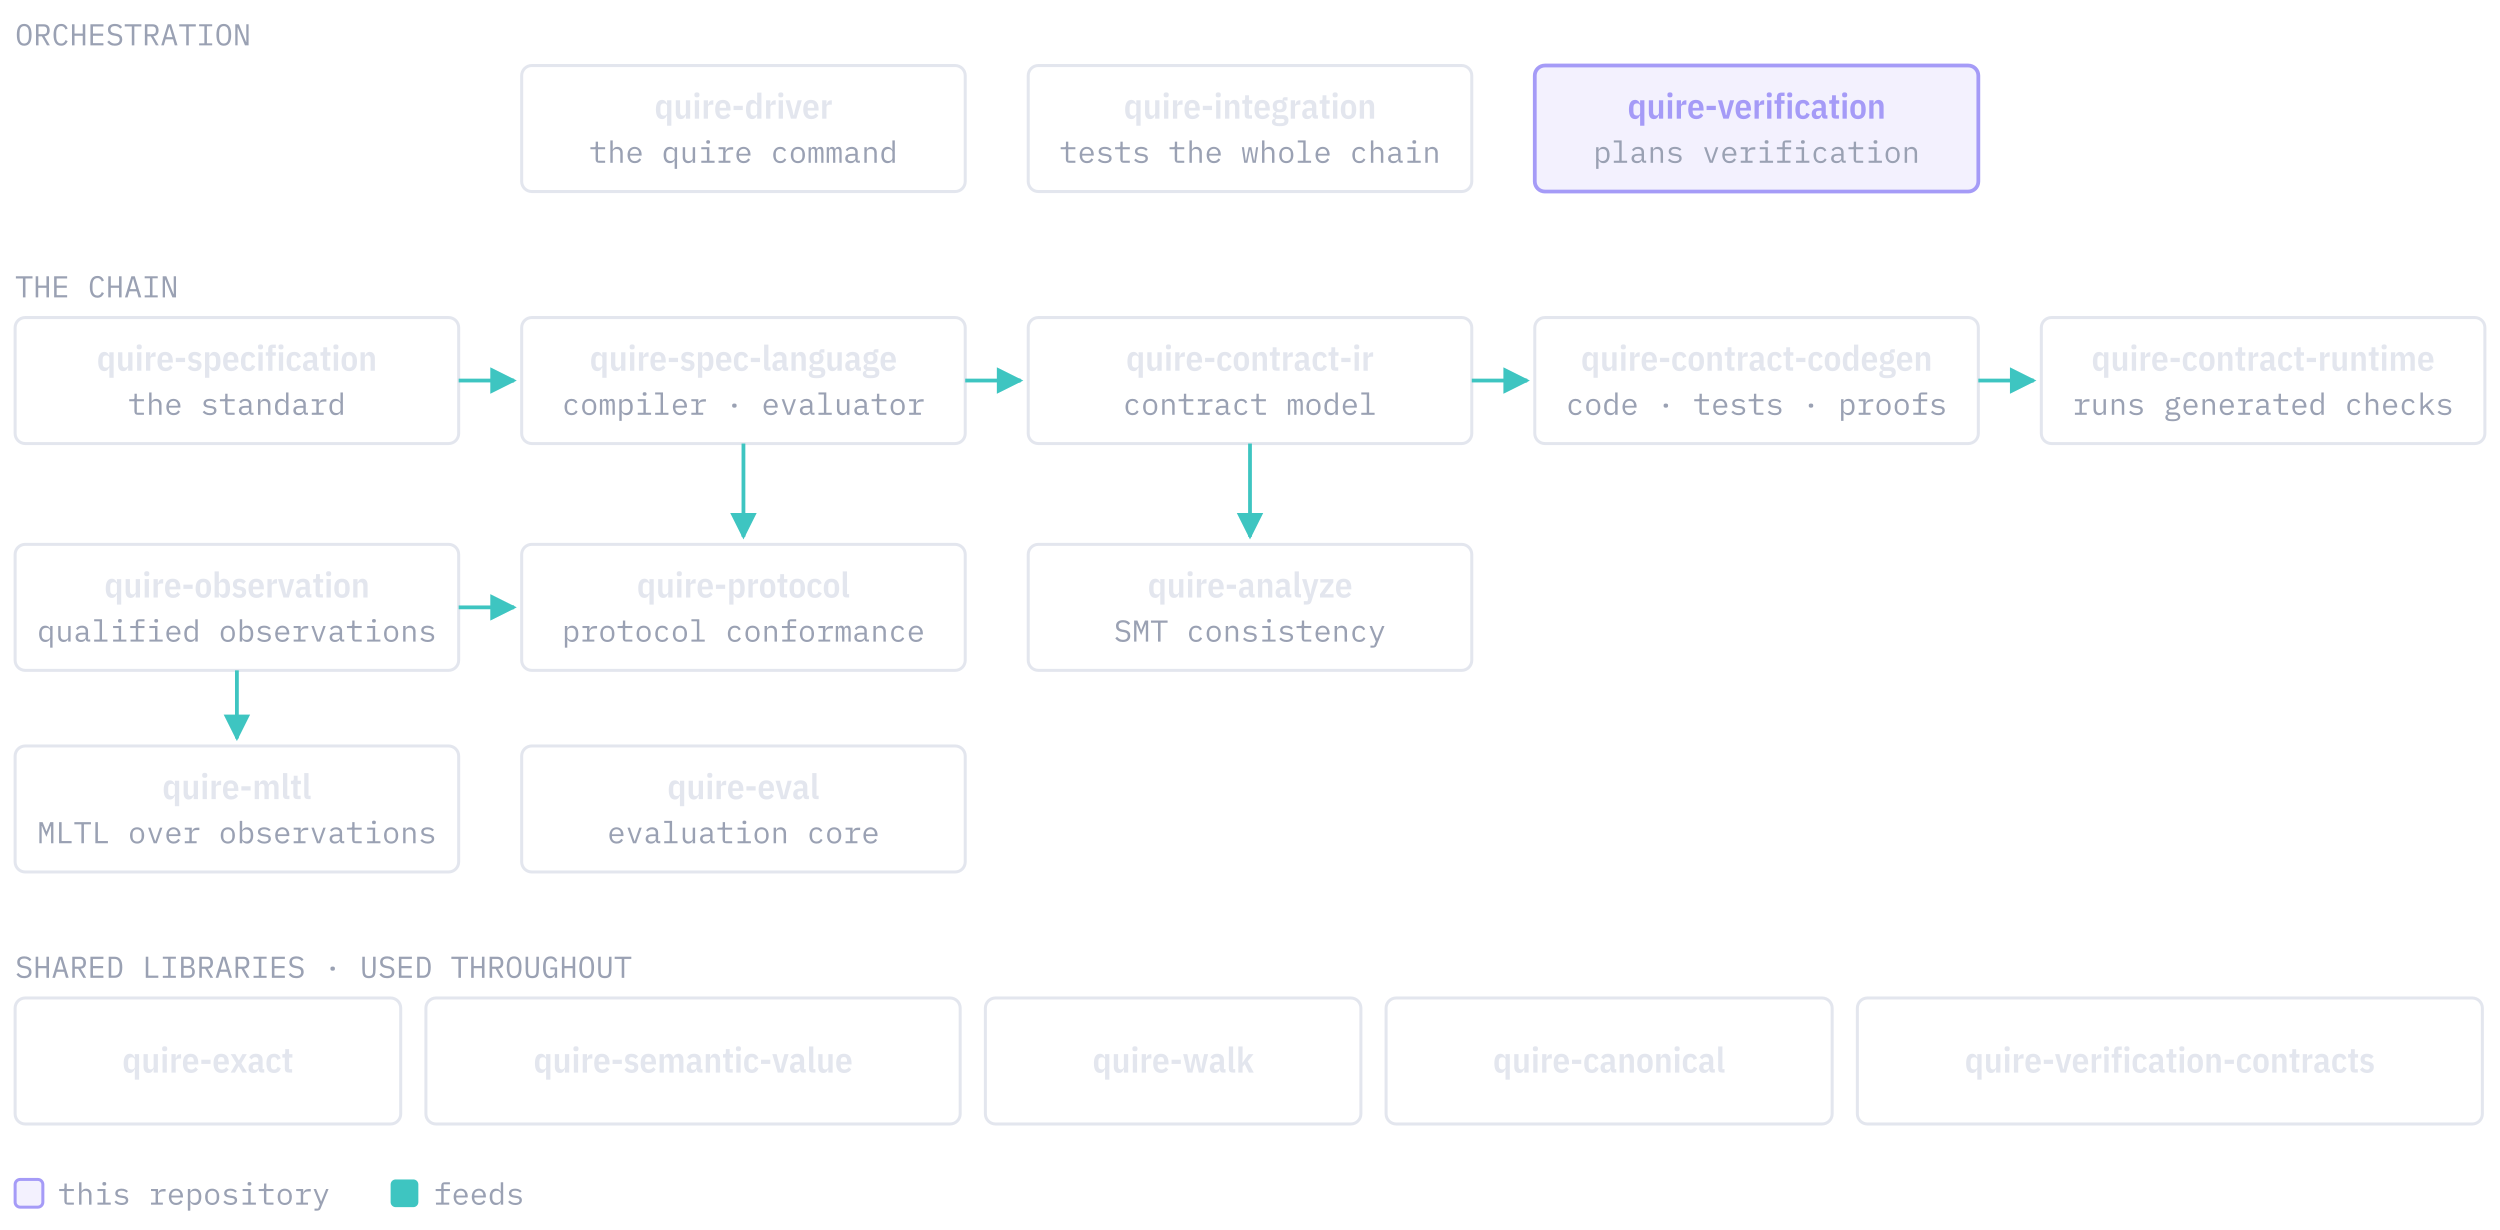
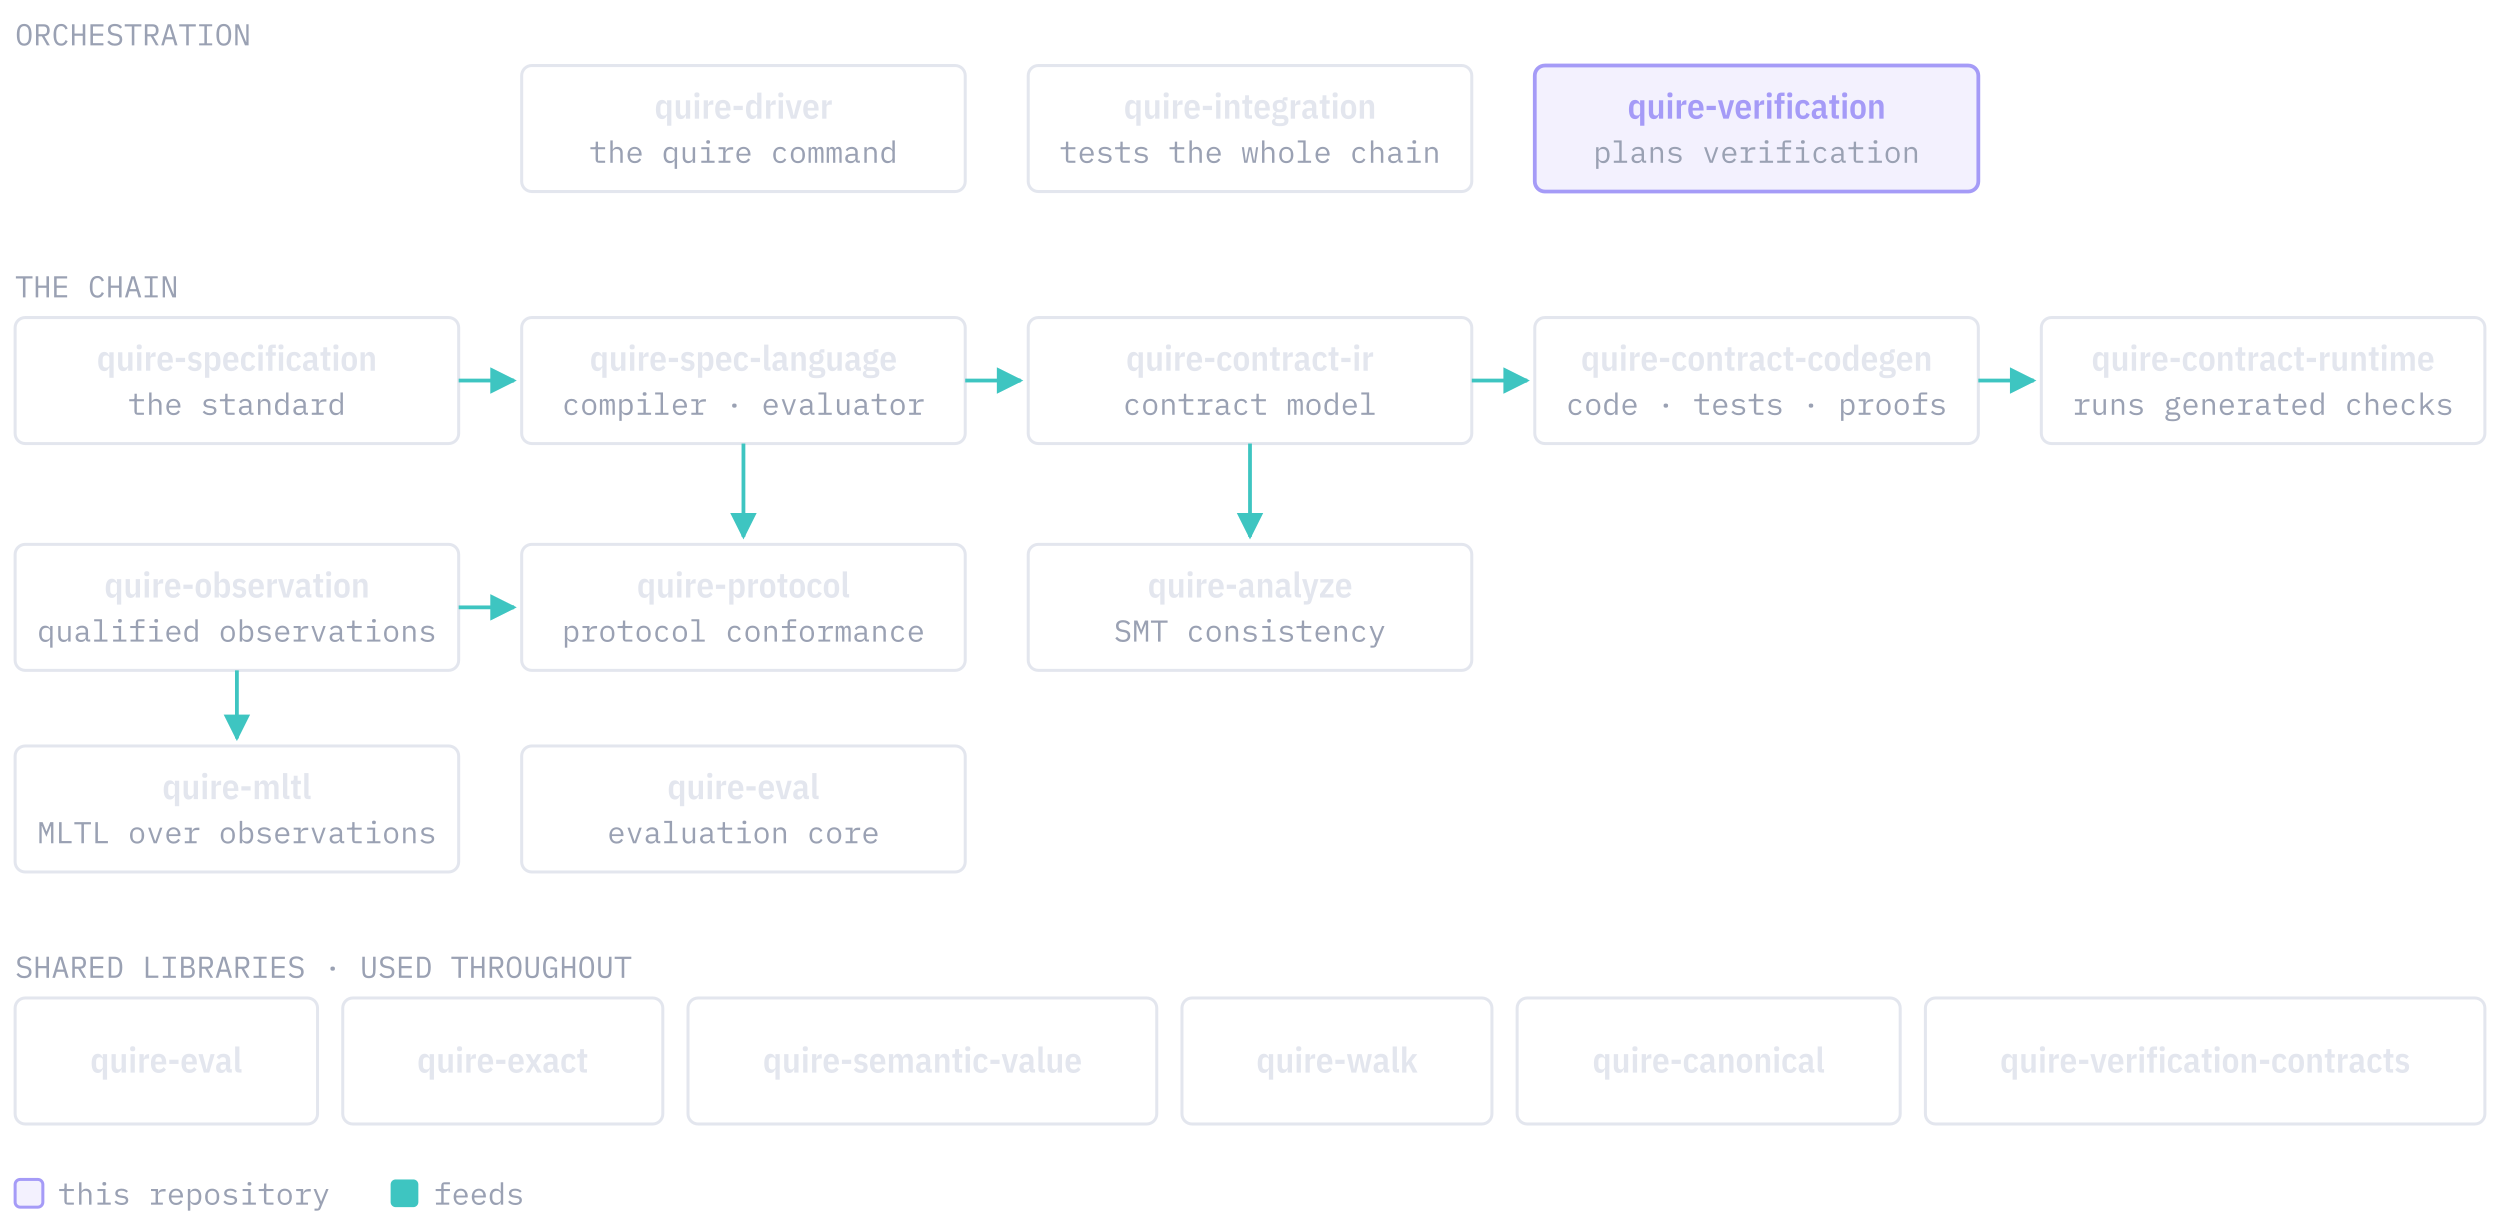
- <svg xmlns="http://www.w3.org/2000/svg" width="992" height="488" viewBox="-6 -6 992 488" role="img" aria-label="The Quire repositories. The main chain runs from the standard, quire-specification, to the compiler, quire-spec-language, then quire-contract-ir, quire-contract-codegen and quire-contract-runtime. quire-spec-language also feeds quire-protocol, and quire-contract-ir feeds quire-analyze. quire-observation feeds quire-protocol and quire-mltl. Above the chain, quire-driver runs it, quire-integration tests it and quire-verification plans verification. quire-eval evaluates checked terms. Below it, shared libraries used throughout: quire-exact, quire-semantic-value, quire-walk, quire-canonical and quire-verification-contracts.">
+ <svg xmlns="http://www.w3.org/2000/svg" width="992" height="488" viewBox="-6 -6 992 488" role="img" aria-label="The Quire repositories. The main chain runs from the standard, quire-specification, to the compiler, quire-spec-language, then quire-contract-ir, quire-contract-codegen and quire-contract-runtime. quire-spec-language also feeds quire-protocol, and quire-contract-ir feeds quire-analyze. quire-observation feeds quire-protocol and quire-mltl. Above the chain, quire-driver runs it, quire-integration tests it and quire-verification plans verification. quire-eval evaluates checked terms. Below it, shared libraries used throughout: quire-eval, quire-exact, quire-semantic-value, quire-walk, quire-canonical and quire-verification-contracts.">
  <defs>
    <path id="mono_A" d="M481 0 422 199H177L118 0H31L245 698H356L570 0ZM304 609H295L197 272H402Z" />
    <path id="mono_B" d="M88 698H325Q415 698 466 649Q517 600 517 518Q517 455 486 419Q456 383 408 368V365Q467 351 505 312Q543 274 543 201Q543 159 529 122Q515 85 490 58Q464 31 430 16Q395 0 355 0H88ZM330 73Q388 73 421 99Q454 125 454 179V220Q454 273 421 300Q388 326 330 326H172V73ZM316 395Q369 395 399 418Q429 442 429 490V529Q429 577 399 601Q369 625 316 625H172V395Z" />
    <path id="mono_C" d="M323 -12Q195 -12 132 81Q70 174 70 349Q70 524 132 617Q195 710 323 710Q371 710 406 697Q441 684 466 662Q491 640 508 612Q525 585 538 557L466 524Q457 547 445 568Q433 588 416 604Q400 619 378 628Q355 637 323 637Q240 637 200 574Q159 511 159 406V292Q159 187 200 124Q240 61 323 61Q355 61 378 70Q400 79 416 94Q433 110 445 130Q457 151 466 174L538 141Q525 112 508 85Q491 58 466 36Q441 14 406 1Q371 -12 323 -12Z" />
    <path id="mono_D" d="M95 698H290Q418 698 481 610Q544 522 544 349Q544 176 481 88Q418 0 290 0H95ZM286 73Q370 73 412 131Q455 189 455 295V403Q455 509 412 567Q370 625 286 625H179V73Z" />
    <path id="mono_E" d="M90 0V698H520V625H174V390H508V317H174V73H520V0Z" />
    <path id="mono_G" d="M444 93H439Q430 73 418 54Q406 35 388 20Q369 6 343 -3Q317 -12 281 -12Q167 -12 112 80Q56 172 56 344Q56 524 117 617Q178 710 305 710Q354 710 390 697Q426 684 452 662Q477 640 494 612Q511 585 522 557L450 524Q441 547 430 568Q418 588 402 604Q385 619 362 628Q339 637 308 637Q224 637 184 574Q145 511 145 406V298Q145 245 153 202Q161 158 180 126Q198 94 228 76Q257 59 300 59Q368 59 406 100Q444 141 444 206V278H297V345H522V0H444Z" />
    <path id="mono_H" d="M436 317H164V0H80V698H164V390H436V698H520V0H436Z" />
    <path id="mono_I" d="M84 0V67H258V631H84V698H516V631H342V67H516V0Z" />
    <path id="mono_L" d="M120 0V698H204V73H535V0Z" />
    <path id="mono_M" d="M455 350V571H447L300 212L153 571H145V350V0H68V698H176L299 390H305L428 698H532V0H455Z" />
    <path id="mono_N" d="M163 588H156V0H80V698H199L437 110H444V698H520V0H401Z" />
    <path id="mono_O" d="M300 -12Q236 -12 190 12Q144 37 114 83Q84 129 70 196Q56 263 56 349Q56 434 70 502Q84 569 114 615Q144 661 190 686Q236 710 300 710Q364 710 410 686Q456 661 486 615Q516 569 530 502Q544 434 544 349Q544 263 530 196Q516 129 486 83Q456 37 410 12Q364 -12 300 -12ZM300 61Q342 61 371 78Q400 94 419 124Q438 154 446 196Q455 239 455 292V406Q455 458 446 501Q438 544 419 574Q400 604 371 620Q342 637 300 637Q258 637 229 620Q200 604 181 574Q162 544 154 501Q145 458 145 406V292Q145 239 154 196Q162 154 181 124Q200 94 229 78Q258 61 300 61Z" />
    <path id="mono_R" d="M174 0H90V698H344Q441 698 492 645Q543 592 543 497Q543 412 499 361Q455 310 371 302L549 0H455L285 298H174ZM342 369Q395 369 424 396Q454 422 454 471V523Q454 572 424 598Q395 625 342 625H174V369Z" />
    <path id="mono_S" d="M298 -12Q204 -12 144 22Q84 57 45 111L106 161Q147 110 192 85Q238 60 301 60Q377 60 417 95Q457 130 457 193Q457 244 428 272Q399 301 327 313L249 326Q198 335 164 353Q129 371 108 396Q87 422 78 452Q69 483 69 516Q69 612 132 661Q195 710 302 710Q386 710 444 682Q501 654 536 603L477 552Q448 590 407 614Q366 638 301 638Q230 638 192 608Q154 578 154 518Q154 471 182 442Q211 412 285 399L360 386Q411 377 446 359Q481 341 502 316Q524 291 533 260Q542 229 542 195Q542 98 478 43Q415 -12 298 -12Z" />
    <path id="mono_T" d="M342 625V0H258V625H25V698H575V625Z" />
    <path id="mono_U" d="M164 698V279Q164 228 167 188Q170 148 183 120Q196 91 224 76Q251 61 300 61Q349 61 376 76Q404 91 417 120Q430 148 433 188Q436 228 436 279V698H520V299Q520 221 512 163Q505 105 482 66Q458 27 414 8Q371 -12 300 -12Q229 -12 186 8Q142 27 118 66Q95 105 88 163Q80 221 80 299V698Z" />
    <path id="mono_a" d="M495 0Q448 0 428 24Q408 48 403 84H398Q381 39 344 14Q306 -12 243 -12Q162 -12 114 30Q66 72 66 145Q66 217 118 256Q171 295 288 295H398V346Q398 403 366 432Q334 460 275 460Q223 460 190 440Q157 419 137 384L83 424Q93 444 110 463Q127 482 152 496Q177 511 209 520Q241 528 280 528Q371 528 424 482Q478 436 478 354V70H550V0ZM257 55Q288 55 314 62Q339 70 358 82Q377 95 388 112Q398 130 398 150V235H288Q216 235 183 215Q150 195 150 157V136Q150 96 178 76Q207 55 257 55Z" />
    <path id="mono_b" d="M95 740H175V432H179Q229 528 338 528Q433 528 486 457Q540 386 540 258Q540 130 486 59Q433 -12 338 -12Q229 -12 179 84H175V0H95ZM307 59Q377 59 416 102Q454 144 454 214V302Q454 372 416 414Q377 457 307 457Q280 457 256 450Q232 443 214 430Q196 416 186 396Q175 377 175 351V165Q175 139 186 120Q196 100 214 86Q232 73 256 66Q280 59 307 59Z" />
    <path id="mono_c" d="M318 -12Q262 -12 218 8Q175 27 145 62Q115 97 100 147Q84 197 84 258Q84 319 100 369Q116 419 146 454Q176 490 219 509Q262 528 317 528Q392 528 439 495Q486 462 508 409L444 375Q430 415 398 437Q365 459 317 459Q282 459 254 448Q227 436 208 415Q189 394 180 365Q170 336 170 302V214Q170 180 180 151Q189 122 208 101Q227 80 255 68Q283 57 319 57Q371 57 405 81Q439 105 459 147L516 108Q493 56 444 22Q396 -12 318 -12Z" />
    <path id="mono_d" d="M425 84H421Q371 -12 262 -12Q167 -12 114 59Q60 130 60 258Q60 386 114 457Q167 528 262 528Q371 528 421 432H425V740H505V0H425ZM293 59Q320 59 344 66Q368 73 386 86Q404 100 414 120Q425 139 425 165V351Q425 377 414 396Q404 416 386 430Q368 443 344 450Q320 457 293 457Q223 457 184 414Q146 372 146 302V214Q146 144 184 102Q223 59 293 59Z" />
    <path id="mono_e" d="M309 -12Q253 -12 208 7Q164 26 132 62Q101 97 84 146Q67 196 67 257Q67 319 84 369Q102 419 133 454Q164 490 208 509Q251 528 304 528Q356 528 398 509Q441 490 471 456Q501 423 517 377Q533 331 533 276V238H151V214Q151 180 162 151Q173 122 194 101Q214 80 244 68Q273 57 309 57Q361 57 399 81Q437 105 457 147L516 107Q493 55 440 22Q386 -12 309 -12ZM304 462Q271 462 243 450Q215 438 194 417Q174 396 162 368Q151 339 151 305V298H447V309Q447 343 436 371Q426 399 408 420Q389 440 362 451Q336 462 304 462Z" />
    <path id="mono_f" d="M83 68H257V448H73V516H257V622Q257 674 284 707Q312 740 371 740H544V672H337V516H544V448H337V68H521V0H83Z" />
    <path id="mono_g" d="M561 -59Q561 -137 496 -174Q431 -212 301 -212Q176 -212 122 -179Q67 -146 67 -84Q67 -42 89 -19Q111 4 151 15V27Q129 38 117 55Q105 72 105 98Q105 138 132 158Q158 178 198 188V192Q150 213 124 254Q97 295 97 350Q97 389 111 422Q125 455 152 478Q178 502 215 515Q252 528 297 528Q355 528 399 507V516Q399 546 413 566Q427 586 461 586H556V516H440V481Q468 457 483 424Q498 391 498 350Q498 311 484 278Q469 245 443 222Q417 198 380 185Q342 172 297 172Q284 172 272 173Q260 174 248 176Q236 174 223 170Q210 165 199 158Q188 150 181 140Q174 130 174 117Q174 94 197 86Q220 79 257 79H371Q471 79 516 42Q561 4 561 -59ZM486 -63Q486 -32 461 -14Q436 5 374 5H195Q143 -16 143 -65Q143 -99 170 -124Q197 -148 260 -148H338Q408 -148 447 -126Q486 -105 486 -63ZM297 234Q357 234 386 262Q414 290 414 336V365Q414 411 386 438Q357 466 297 466Q237 466 209 438Q181 411 181 365V336Q181 290 209 262Q237 234 297 234Z" />
    <path id="mono_h" d="M98 740H178V432H182Q190 451 202 468Q214 486 232 499Q249 512 273 520Q297 528 329 528Q410 528 459 476Q508 425 508 331V0H428V317Q428 388 397 422Q366 457 306 457Q282 457 259 451Q236 445 218 433Q200 421 189 402Q178 383 178 358V0H98Z" />
    <path id="mono_i" d="M332 630Q297 630 283 644Q269 659 269 681V697Q269 719 283 734Q297 748 332 748Q367 748 381 734Q395 719 395 697V681Q395 659 381 644Q367 630 332 630ZM106 68H292V448H106V516H372V68H546V0H106Z" />
    <path id="mono_k" d="M105 740H185V273H189L279 358L451 516H549L335 314L574 0H475L274 268L185 187V0H105Z" />
    <path id="mono_l" d="M80 68H260V672H80V740H340V68H520V0H80Z" />
    <path id="mono_m" d="M54 0V516H128V456H132Q144 486 166 507Q188 528 231 528Q276 528 298 506Q320 483 325 447H328Q342 482 368 505Q394 528 440 528Q503 528 524 484Q546 440 546 358V0H472V345Q472 411 458 436Q445 462 409 462Q377 462 357 442Q337 421 337 379V0H263V345Q263 411 250 436Q236 462 201 462Q169 462 148 442Q128 421 128 379V0Z" />
    <path id="mono_n" d="M98 0V516H178V432H182Q190 451 202 468Q214 486 232 499Q249 512 273 520Q297 528 329 528Q410 528 459 476Q508 425 508 331V0H428V317Q428 388 397 422Q366 457 306 457Q282 457 259 451Q236 445 218 433Q200 421 189 402Q178 383 178 358V0Z" />
    <path id="mono_o" d="M300 -12Q246 -12 202 7Q159 26 128 62Q98 97 82 146Q66 196 66 258Q66 319 82 369Q98 419 128 454Q159 490 202 509Q246 528 300 528Q354 528 398 509Q441 490 472 454Q502 419 518 369Q534 319 534 258Q534 196 518 146Q502 97 472 62Q441 26 398 7Q354 -12 300 -12ZM300 57Q367 57 408 97Q449 137 449 221V295Q449 379 408 419Q367 459 300 459Q233 459 192 419Q151 379 151 295V221Q151 137 192 97Q233 57 300 57Z" />
    <path id="mono_p" d="M95 516H175V432H179Q229 528 338 528Q433 528 486 457Q540 386 540 258Q540 130 486 59Q433 -12 338 -12Q229 -12 179 84H175V-200H95ZM307 59Q377 59 416 102Q454 144 454 214V302Q454 372 416 414Q377 457 307 457Q280 457 256 450Q232 443 214 430Q196 416 186 396Q175 377 175 351V165Q175 139 186 120Q196 100 214 86Q232 73 256 66Q280 59 307 59Z" />
    <path id="mono_periodcentered" d="M300 235Q259 235 242 252Q226 269 226 295V313Q226 339 242 356Q259 373 300 373Q341 373 358 356Q374 339 374 313V295Q374 269 358 252Q341 235 300 235Z" />
    <path id="mono_q" d="M425 84H421Q371 -12 262 -12Q167 -12 114 59Q60 130 60 258Q60 386 114 457Q167 528 262 528Q371 528 421 432H425V516H505V-200H425ZM293 59Q320 59 344 66Q368 73 386 86Q404 100 414 120Q425 139 425 165V351Q425 377 414 396Q404 416 386 430Q368 443 344 450Q320 457 293 457Q223 457 184 414Q146 372 146 302V214Q146 144 184 102Q223 59 293 59Z" />
    <path id="mono_r" d="M77 68H228V448H77V516H308V386H313Q329 447 374 482Q418 516 487 516H559V436H462Q393 436 350 396Q308 356 308 291V68H469V0H77Z" />
    <path id="mono_s" d="M306 -12Q225 -12 166 16Q108 43 67 89L121 136Q158 97 202 76Q246 55 308 55Q368 55 406 76Q445 98 445 144Q445 164 438 178Q430 191 417 199Q404 207 388 212Q372 216 354 219L273 231Q246 235 214 242Q183 249 157 264Q131 280 114 306Q96 332 96 374Q96 413 112 442Q127 470 155 490Q183 509 221 518Q259 528 304 528Q374 528 426 506Q477 484 514 445L462 396Q453 407 440 418Q426 430 406 440Q387 449 361 455Q335 461 301 461Q240 461 208 440Q175 419 175 379Q175 359 182 346Q190 332 203 324Q216 316 232 312Q249 307 266 304L347 292Q375 288 406 281Q437 274 463 258Q489 243 506 217Q524 191 524 149Q524 72 464 30Q405 -12 306 -12Z" />
    <path id="mono_t" d="M325 0Q266 0 238 33Q211 66 211 118V448H39V516H167Q193 516 204 526Q214 537 214 563V698H291V516H526V448H291V68H526V0Z" />
    <path id="mono_u" d="M422 84H418Q410 65 398 48Q386 30 368 17Q351 4 327 -4Q303 -12 271 -12Q190 -12 141 40Q92 91 92 185V516H172V199Q172 128 203 94Q234 59 294 59Q318 59 341 65Q364 71 382 83Q400 95 411 114Q422 132 422 158V516H502V0H422Z" />
    <path id="mono_v" d="M249 0 64 516H145L219 300L299 67H303L383 300L457 516H536L351 0Z" />
    <path id="mono_w" d="M30 516H101L160 70H169L257 516H345L433 70H442L501 516H570L491 0H387L305 432H297L213 0H109Z" />
    <path id="mono_y" d="M467 516H547L291 -113Q282 -135 271 -152Q260 -168 245 -178Q230 -189 209 -194Q188 -200 159 -200H83V-132H203L261 10L53 516H135L222 300L299 104H303L380 300Z" />
    <path id="title_a" d="M406 0Q325 0 321 89H309Q299 41 264 14Q229 -12 177 -12Q105 -12 69 28Q33 68 33 140Q33 222 84 262Q135 302 231 302H312V347Q312 393 292 415Q273 437 228 437Q191 437 166 420Q141 402 122 370L51 434Q80 479 124 506Q169 534 238 534Q433 534 433 350V97H479V0ZM223 77Q260 77 286 98Q312 120 312 158V227H239Q155 227 155 162V140Q155 107 173 92Q191 77 223 77Z" />
    <path id="title_b" d="M66 740H187V436H201Q212 480 246 507Q279 534 324 534Q416 534 460 464Q504 395 504 261Q504 127 460 58Q416 -12 324 -12Q279 -12 246 15Q212 42 201 86H187V0H66ZM278 88Q325 88 351 117Q377 146 377 199V323Q377 376 351 405Q325 434 278 434Q237 434 212 414Q187 393 187 356V166Q187 129 212 108Q237 88 278 88Z" />
    <path id="title_c" d="M251 -12Q145 -12 90 54Q34 120 34 261Q34 402 90 468Q145 534 251 534Q328 534 374 499Q419 464 439 403L340 359Q332 397 312 416Q291 436 251 436Q161 436 161 328V194Q161 86 251 86Q293 86 315 106Q337 126 348 168L442 123Q396 -12 251 -12Z" />
    <path id="title_d" d="M357 86H343Q332 42 298 15Q265 -12 220 -12Q128 -12 84 58Q40 127 40 261Q40 395 84 464Q128 534 220 534Q265 534 298 507Q332 480 343 436H357V740H478V0H357ZM266 88Q307 88 332 108Q357 129 357 166V356Q357 393 332 414Q307 434 266 434Q219 434 193 405Q167 376 167 323V199Q167 146 193 117Q219 88 266 88Z" />
    <path id="title_e" d="M263 -12Q212 -12 170 4Q127 21 97 54Q67 88 50 140Q34 191 34 261Q34 402 90 468Q147 534 252 534Q357 534 414 468Q470 402 470 261V232H161V198Q161 146 190 116Q219 86 270 86Q313 86 342 104Q372 123 393 158L459 89Q430 43 381 16Q332 -12 263 -12ZM252 441Q161 441 161 333V307H343V333Q343 441 252 441Z" />
    <path id="title_f" d="M91 425H22V522H91V603Q91 674 122 707Q154 740 220 740H308V643H212V522H308V425H212V0H91Z" />
    <path id="title_g" d="M493 -46Q493 -87 480 -118Q468 -149 439 -170Q410 -191 362 -202Q314 -212 244 -212Q182 -212 140 -204Q98 -195 72 -179Q46 -163 35 -140Q24 -117 24 -88Q24 -48 46 -25Q68 -2 109 4V23Q77 31 62 53Q46 75 46 107Q46 139 68 160Q90 182 132 190V203Q47 245 47 357Q47 442 95 488Q143 534 244 534Q289 534 326 520V539Q326 610 394 610H467V516H366V496Q403 478 422 442Q441 407 441 357Q441 272 394 226Q346 181 244 181Q203 181 168 189Q154 183 147 170Q140 157 140 141Q140 121 153 111Q166 101 196 101H329Q418 101 456 63Q493 25 493 -46ZM380 -60Q380 -33 362 -19Q344 -5 302 -5H141Q119 -24 119 -61Q119 -93 140 -110Q162 -127 216 -127H275Q332 -127 356 -110Q380 -94 380 -60ZM244 264Q327 264 327 346V369Q327 451 244 451Q161 451 161 369V346Q161 264 244 264Z" />
    <path id="title_hyphen" d="M50 245V365H312V245Z" />
    <path id="title_i" d="M126 604Q88 604 71 620Q54 637 54 665V685Q54 713 71 730Q88 746 126 746Q164 746 181 730Q198 713 198 685V665Q198 637 181 620Q164 604 126 604ZM66 522H187V0H66Z" />
    <path id="title_k" d="M66 740H187V395L179 287H193L254 383L358 522H495L332 317L504 0H368L248 239L187 163V0H66Z" />
    <path id="title_l" d="M184 0Q121 0 94 28Q66 56 66 116V740H187V97H247V0Z" />
    <path id="title_m" d="M66 0V522H187V435H201Q232 534 324 534Q422 534 451 431H463Q480 484 516 509Q551 534 602 534Q668 534 705 486Q742 439 742 351V0H621V330Q621 432 548 432Q513 432 488 410Q464 389 464 350V0H343V330Q343 384 325 408Q307 432 271 432Q236 432 212 410Q187 389 187 350V0Z" />
    <path id="title_n" d="M66 0V522H187V435H201Q232 534 326 534Q396 534 434 486Q472 439 472 351V0H351V330Q351 432 275 432Q238 432 212 410Q187 389 187 350V0Z" />
    <path id="title_o" d="M253 -12Q149 -12 92 54Q34 120 34 261Q34 402 92 468Q149 534 253 534Q357 534 414 468Q472 402 472 261Q472 120 414 54Q357 -12 253 -12ZM253 86Q345 86 345 194V328Q345 436 253 436Q161 436 161 328V194Q161 86 253 86Z" />
    <path id="title_p" d="M66 522H187V436H201Q212 480 246 507Q279 534 324 534Q416 534 460 464Q504 395 504 261Q504 127 460 58Q416 -12 324 -12Q279 -12 246 15Q212 42 201 86H187V-200H66ZM278 88Q325 88 351 117Q377 146 377 199V323Q377 376 351 405Q325 434 278 434Q237 434 212 414Q187 393 187 356V166Q187 129 212 108Q237 88 278 88Z" />
    <path id="title_q" d="M357 86H343Q332 42 298 15Q265 -12 220 -12Q128 -12 84 58Q40 127 40 261Q40 395 84 464Q128 534 220 534Q265 534 298 507Q332 480 343 436H357V522H478V-200H357ZM266 88Q307 88 332 108Q357 129 357 166V356Q357 393 332 414Q307 434 266 434Q219 434 193 405Q167 376 167 323V199Q167 146 193 117Q219 88 266 88Z" />
    <path id="title_r" d="M66 0V522H187V415H201Q210 467 238 494Q267 522 313 522H339V398H299Q242 398 214 380Q187 362 187 317V0Z" />
    <path id="title_s" d="M224 -12Q159 -12 110 12Q61 35 24 82L98 154Q123 119 154 101Q185 83 226 83Q302 83 302 147Q302 172 290 186Q277 201 247 206L198 215Q116 230 79 266Q42 302 42 371Q42 453 90 494Q138 534 226 534Q287 534 332 514Q376 494 409 455L338 384Q318 409 290 424Q261 439 226 439Q156 439 156 376Q156 350 170 336Q184 323 214 318L264 309Q346 294 382 258Q417 223 417 159Q417 78 367 33Q317 -12 224 -12Z" />
    <path id="title_t" d="M210 0Q147 0 119 28Q91 56 91 117V425H22V522H58Q84 522 94 534Q103 546 103 572V664H212V522H306V425H212V97H298V0Z" />
    <path id="title_u" d="M346 88H332Q302 -12 205 -12Q135 -12 98 36Q60 83 60 172V522H181V192Q181 89 257 89Q294 89 320 111Q346 133 346 172V522H467V0H346Z" />
    <path id="title_v" d="M162 0 8 522H130L205 244L234 103H248L277 244L352 522H469L315 0Z" />
    <path id="title_w" d="M16 522H135L186 278L211 110H223L253 278L311 522H433L492 278L522 110H534L559 278L612 522H724L597 0H461L400 254L377 409H364L340 254L279 0H143Z" />
    <path id="title_x" d="M15 0 173 267 17 522H149L242 354H255L348 522H472L318 264L478 0H345L249 176H236L138 0Z" />
    <path id="title_y" d="M353 522H474L275 -109Q258 -162 227 -181Q196 -200 140 -200H58V-103H161L182 -29L8 522H131L209 240L237 103H249L277 241Z" />
    <path id="title_z" d="M34 0V95L275 425H42V522H412V428L170 97H418V0Z" />
    <marker id="ah-model" viewBox="0 0 10 10" refX="9" refY="5" markerWidth="7" markerHeight="7" orient="auto-start-reverse">
      <path d="M0,0 L10,5 L0,10 z" fill="#3ec5c1" />
    </marker>
  </defs>
  <rect x="201" y="20" width="176" height="50" rx="4" stroke="#e3e6ee" stroke-width="1.2" fill="none" />
  <g fill="#e3e6ee" transform="translate(253.7,41.1) scale(0.014,-0.014)">
    <use href="#title_q" x="0" />
    <use href="#title_u" x="544" />
    <use href="#title_i" x="1077" />
    <use href="#title_r" x="1329" />
    <use href="#title_e" x="1686" />
    <use href="#title_hyphen" x="2191" />
    <use href="#title_d" x="2553" />
    <use href="#title_r" x="3097" />
    <use href="#title_i" x="3454" />
    <use href="#title_v" x="3706" />
    <use href="#title_e" x="4182" />
    <use href="#title_r" x="4687" />
  </g>
  <g fill="#9aa1b3" transform="translate(227.8,58.6) scale(0.012,-0.012)">
    <use href="#mono_t" x="0" />
    <use href="#mono_h" x="600" />
    <use href="#mono_e" x="1200" />
    <use href="#mono_q" x="2400" />
    <use href="#mono_u" x="3000" />
    <use href="#mono_i" x="3600" />
    <use href="#mono_r" x="4200" />
    <use href="#mono_e" x="4800" />
    <use href="#mono_c" x="6000" />
    <use href="#mono_o" x="6600" />
    <use href="#mono_m" x="7200" />
    <use href="#mono_m" x="7800" />
    <use href="#mono_a" x="8400" />
    <use href="#mono_n" x="9000" />
    <use href="#mono_d" x="9600" />
  </g>
  <rect x="402" y="20" width="176" height="50" rx="4" stroke="#e3e6ee" stroke-width="1.2" fill="none" />
  <g fill="#e3e6ee" transform="translate(439.9,41.1) scale(0.014,-0.014)">
    <use href="#title_q" x="0" />
    <use href="#title_u" x="544" />
    <use href="#title_i" x="1077" />
    <use href="#title_r" x="1329" />
    <use href="#title_e" x="1686" />
    <use href="#title_hyphen" x="2191" />
    <use href="#title_i" x="2553" />
    <use href="#title_n" x="2805" />
    <use href="#title_t" x="3337" />
    <use href="#title_e" x="3671" />
    <use href="#title_g" x="4176" />
    <use href="#title_r" x="4668" />
    <use href="#title_a" x="5025" />
    <use href="#title_t" x="5532" />
    <use href="#title_i" x="5866" />
    <use href="#title_o" x="6118" />
    <use href="#title_n" x="6624" />
  </g>
  <g fill="#9aa1b3" transform="translate(414.4,58.6) scale(0.012,-0.012)">
    <use href="#mono_t" x="0" />
    <use href="#mono_e" x="600" />
    <use href="#mono_s" x="1200" />
    <use href="#mono_t" x="1800" />
    <use href="#mono_s" x="2400" />
    <use href="#mono_t" x="3600" />
    <use href="#mono_h" x="4200" />
    <use href="#mono_e" x="4800" />
    <use href="#mono_w" x="6000" />
    <use href="#mono_h" x="6600" />
    <use href="#mono_o" x="7200" />
    <use href="#mono_l" x="7800" />
    <use href="#mono_e" x="8400" />
    <use href="#mono_c" x="9600" />
    <use href="#mono_h" x="10200" />
    <use href="#mono_a" x="10800" />
    <use href="#mono_i" x="11400" />
    <use href="#mono_n" x="12000" />
  </g>
  <rect x="603" y="20" width="176" height="50" rx="4" stroke="#a59bf7" stroke-width="1.5" fill="#a59bf7" fill-opacity="0.14" />
  <g fill="#a59bf7" transform="translate(639.8,41.1) scale(0.014,-0.014)">
    <use href="#title_q" x="0" />
    <use href="#title_u" x="544" />
    <use href="#title_i" x="1077" />
    <use href="#title_r" x="1329" />
    <use href="#title_e" x="1686" />
    <use href="#title_hyphen" x="2191" />
    <use href="#title_v" x="2553" />
    <use href="#title_e" x="3029" />
    <use href="#title_r" x="3534" />
    <use href="#title_i" x="3891" />
    <use href="#title_f" x="4143" />
    <use href="#title_i" x="4471" />
    <use href="#title_c" x="4723" />
    <use href="#title_a" x="5187" />
    <use href="#title_t" x="5694" />
    <use href="#title_i" x="6028" />
    <use href="#title_o" x="6280" />
    <use href="#title_n" x="6786" />
  </g>
  <g fill="#9aa1b3" transform="translate(626.2,58.6) scale(0.012,-0.012)">
    <use href="#mono_p" x="0" />
    <use href="#mono_l" x="600" />
    <use href="#mono_a" x="1200" />
    <use href="#mono_n" x="1800" />
    <use href="#mono_s" x="2400" />
    <use href="#mono_v" x="3600" />
    <use href="#mono_e" x="4200" />
    <use href="#mono_r" x="4800" />
    <use href="#mono_i" x="5400" />
    <use href="#mono_f" x="6000" />
    <use href="#mono_i" x="6600" />
    <use href="#mono_c" x="7200" />
    <use href="#mono_a" x="7800" />
    <use href="#mono_t" x="8400" />
    <use href="#mono_i" x="9000" />
    <use href="#mono_o" x="9600" />
    <use href="#mono_n" x="10200" />
  </g>
  <rect x="0" y="120" width="176" height="50" rx="4" stroke="#e3e6ee" stroke-width="1.2" fill="none" />
  <g fill="#e3e6ee" transform="translate(32.4,141.1) scale(0.014,-0.014)">
    <use href="#title_q" x="0" />
    <use href="#title_u" x="544" />
    <use href="#title_i" x="1077" />
    <use href="#title_r" x="1329" />
    <use href="#title_e" x="1686" />
    <use href="#title_hyphen" x="2191" />
    <use href="#title_s" x="2553" />
    <use href="#title_p" x="3002" />
    <use href="#title_e" x="3546" />
    <use href="#title_c" x="4051" />
    <use href="#title_i" x="4515" />
    <use href="#title_f" x="4767" />
    <use href="#title_i" x="5095" />
    <use href="#title_c" x="5347" />
    <use href="#title_a" x="5811" />
    <use href="#title_t" x="6318" />
    <use href="#title_i" x="6652" />
    <use href="#title_o" x="6904" />
    <use href="#title_n" x="7410" />
  </g>
  <g fill="#9aa1b3" transform="translate(44.8,158.6) scale(0.012,-0.012)">
    <use href="#mono_t" x="0" />
    <use href="#mono_h" x="600" />
    <use href="#mono_e" x="1200" />
    <use href="#mono_s" x="2400" />
    <use href="#mono_t" x="3000" />
    <use href="#mono_a" x="3600" />
    <use href="#mono_n" x="4200" />
    <use href="#mono_d" x="4800" />
    <use href="#mono_a" x="5400" />
    <use href="#mono_r" x="6000" />
    <use href="#mono_d" x="6600" />
  </g>
  <rect x="201" y="120" width="176" height="50" rx="4" stroke="#e3e6ee" stroke-width="1.2" fill="none" />
  <g fill="#e3e6ee" transform="translate(228,141.1) scale(0.014,-0.014)">
    <use href="#title_q" x="0" />
    <use href="#title_u" x="544" />
    <use href="#title_i" x="1077" />
    <use href="#title_r" x="1329" />
    <use href="#title_e" x="1686" />
    <use href="#title_hyphen" x="2191" />
    <use href="#title_s" x="2553" />
    <use href="#title_p" x="3002" />
    <use href="#title_e" x="3546" />
    <use href="#title_c" x="4051" />
    <use href="#title_hyphen" x="4515" />
    <use href="#title_l" x="4877" />
    <use href="#title_a" x="5145" />
    <use href="#title_n" x="5652" />
    <use href="#title_g" x="6184" />
    <use href="#title_u" x="6676" />
    <use href="#title_a" x="7209" />
    <use href="#title_g" x="7716" />
    <use href="#title_e" x="8208" />
  </g>
  <g fill="#9aa1b3" transform="translate(217,158.6) scale(0.012,-0.012)">
    <use href="#mono_c" x="0" />
    <use href="#mono_o" x="600" />
    <use href="#mono_m" x="1200" />
    <use href="#mono_p" x="1800" />
    <use href="#mono_i" x="2400" />
    <use href="#mono_l" x="3000" />
    <use href="#mono_e" x="3600" />
    <use href="#mono_r" x="4200" />
    <use href="#mono_periodcentered" x="5400" />
    <use href="#mono_e" x="6600" />
    <use href="#mono_v" x="7200" />
    <use href="#mono_a" x="7800" />
    <use href="#mono_l" x="8400" />
    <use href="#mono_u" x="9000" />
    <use href="#mono_a" x="9600" />
    <use href="#mono_t" x="10200" />
    <use href="#mono_o" x="10800" />
    <use href="#mono_r" x="11400" />
  </g>
  <rect x="402" y="120" width="176" height="50" rx="4" stroke="#e3e6ee" stroke-width="1.2" fill="none" />
  <g fill="#e3e6ee" transform="translate(440.8,141.1) scale(0.014,-0.014)">
    <use href="#title_q" x="0" />
    <use href="#title_u" x="544" />
    <use href="#title_i" x="1077" />
    <use href="#title_r" x="1329" />
    <use href="#title_e" x="1686" />
    <use href="#title_hyphen" x="2191" />
    <use href="#title_c" x="2553" />
    <use href="#title_o" x="3017" />
    <use href="#title_n" x="3523" />
    <use href="#title_t" x="4055" />
    <use href="#title_r" x="4389" />
    <use href="#title_a" x="4746" />
    <use href="#title_c" x="5253" />
    <use href="#title_t" x="5717" />
    <use href="#title_hyphen" x="6051" />
    <use href="#title_i" x="6413" />
    <use href="#title_r" x="6665" />
  </g>
  <g fill="#9aa1b3" transform="translate(439.6,158.6) scale(0.012,-0.012)">
    <use href="#mono_c" x="0" />
    <use href="#mono_o" x="600" />
    <use href="#mono_n" x="1200" />
    <use href="#mono_t" x="1800" />
    <use href="#mono_r" x="2400" />
    <use href="#mono_a" x="3000" />
    <use href="#mono_c" x="3600" />
    <use href="#mono_t" x="4200" />
    <use href="#mono_m" x="5400" />
    <use href="#mono_o" x="6000" />
    <use href="#mono_d" x="6600" />
    <use href="#mono_e" x="7200" />
    <use href="#mono_l" x="7800" />
  </g>
  <rect x="603" y="120" width="176" height="50" rx="4" stroke="#e3e6ee" stroke-width="1.2" fill="none" />
  <g fill="#e3e6ee" transform="translate(621.3,141.1) scale(0.014,-0.014)">
    <use href="#title_q" x="0" />
    <use href="#title_u" x="544" />
    <use href="#title_i" x="1077" />
    <use href="#title_r" x="1329" />
    <use href="#title_e" x="1686" />
    <use href="#title_hyphen" x="2191" />
    <use href="#title_c" x="2553" />
    <use href="#title_o" x="3017" />
    <use href="#title_n" x="3523" />
    <use href="#title_t" x="4055" />
    <use href="#title_r" x="4389" />
    <use href="#title_a" x="4746" />
    <use href="#title_c" x="5253" />
    <use href="#title_t" x="5717" />
    <use href="#title_hyphen" x="6051" />
    <use href="#title_c" x="6413" />
    <use href="#title_o" x="6877" />
    <use href="#title_d" x="7383" />
    <use href="#title_e" x="7927" />
    <use href="#title_g" x="8432" />
    <use href="#title_e" x="8924" />
    <use href="#title_n" x="9429" />
  </g>
  <g fill="#9aa1b3" transform="translate(615.4,158.6) scale(0.012,-0.012)">
    <use href="#mono_c" x="0" />
    <use href="#mono_o" x="600" />
    <use href="#mono_d" x="1200" />
    <use href="#mono_e" x="1800" />
    <use href="#mono_periodcentered" x="3000" />
    <use href="#mono_t" x="4200" />
    <use href="#mono_e" x="4800" />
    <use href="#mono_s" x="5400" />
    <use href="#mono_t" x="6000" />
    <use href="#mono_s" x="6600" />
    <use href="#mono_periodcentered" x="7800" />
    <use href="#mono_p" x="9000" />
    <use href="#mono_r" x="9600" />
    <use href="#mono_o" x="10200" />
    <use href="#mono_o" x="10800" />
    <use href="#mono_f" x="11400" />
    <use href="#mono_s" x="12000" />
  </g>
  <rect x="804" y="120" width="176" height="50" rx="4" stroke="#e3e6ee" stroke-width="1.2" fill="none" />
  <g fill="#e3e6ee" transform="translate(823.9,141.1) scale(0.014,-0.014)">
    <use href="#title_q" x="0" />
    <use href="#title_u" x="544" />
    <use href="#title_i" x="1077" />
    <use href="#title_r" x="1329" />
    <use href="#title_e" x="1686" />
    <use href="#title_hyphen" x="2191" />
    <use href="#title_c" x="2553" />
    <use href="#title_o" x="3017" />
    <use href="#title_n" x="3523" />
    <use href="#title_t" x="4055" />
    <use href="#title_r" x="4389" />
    <use href="#title_a" x="4746" />
    <use href="#title_c" x="5253" />
    <use href="#title_t" x="5717" />
    <use href="#title_hyphen" x="6051" />
    <use href="#title_r" x="6413" />
    <use href="#title_u" x="6770" />
    <use href="#title_n" x="7303" />
    <use href="#title_t" x="7835" />
    <use href="#title_i" x="8169" />
    <use href="#title_m" x="8421" />
    <use href="#title_e" x="9223" />
  </g>
  <g fill="#9aa1b3" transform="translate(816.4,158.6) scale(0.012,-0.012)">
    <use href="#mono_r" x="0" />
    <use href="#mono_u" x="600" />
    <use href="#mono_n" x="1200" />
    <use href="#mono_s" x="1800" />
    <use href="#mono_g" x="3000" />
    <use href="#mono_e" x="3600" />
    <use href="#mono_n" x="4200" />
    <use href="#mono_e" x="4800" />
    <use href="#mono_r" x="5400" />
    <use href="#mono_a" x="6000" />
    <use href="#mono_t" x="6600" />
    <use href="#mono_e" x="7200" />
    <use href="#mono_d" x="7800" />
    <use href="#mono_c" x="9000" />
    <use href="#mono_h" x="9600" />
    <use href="#mono_e" x="10200" />
    <use href="#mono_c" x="10800" />
    <use href="#mono_k" x="11400" />
    <use href="#mono_s" x="12000" />
  </g>
  <rect x="0" y="210" width="176" height="50" rx="4" stroke="#e3e6ee" stroke-width="1.2" fill="none" />
  <g fill="#e3e6ee" transform="translate(35.4,231.1) scale(0.014,-0.014)">
    <use href="#title_q" x="0" />
    <use href="#title_u" x="544" />
    <use href="#title_i" x="1077" />
    <use href="#title_r" x="1329" />
    <use href="#title_e" x="1686" />
    <use href="#title_hyphen" x="2191" />
    <use href="#title_o" x="2553" />
    <use href="#title_b" x="3059" />
    <use href="#title_s" x="3603" />
    <use href="#title_e" x="4052" />
    <use href="#title_r" x="4557" />
    <use href="#title_v" x="4914" />
    <use href="#title_a" x="5390" />
    <use href="#title_t" x="5897" />
    <use href="#title_i" x="6231" />
    <use href="#title_o" x="6483" />
    <use href="#title_n" x="6989" />
  </g>
  <g fill="#9aa1b3" transform="translate(8.8,248.6) scale(0.012,-0.012)">
    <use href="#mono_q" x="0" />
    <use href="#mono_u" x="600" />
    <use href="#mono_a" x="1200" />
    <use href="#mono_l" x="1800" />
    <use href="#mono_i" x="2400" />
    <use href="#mono_f" x="3000" />
    <use href="#mono_i" x="3600" />
    <use href="#mono_e" x="4200" />
    <use href="#mono_d" x="4800" />
    <use href="#mono_o" x="6000" />
    <use href="#mono_b" x="6600" />
    <use href="#mono_s" x="7200" />
    <use href="#mono_e" x="7800" />
    <use href="#mono_r" x="8400" />
    <use href="#mono_v" x="9000" />
    <use href="#mono_a" x="9600" />
    <use href="#mono_t" x="10200" />
    <use href="#mono_i" x="10800" />
    <use href="#mono_o" x="11400" />
    <use href="#mono_n" x="12000" />
    <use href="#mono_s" x="12600" />
  </g>
  <rect x="201" y="210" width="176" height="50" rx="4" stroke="#e3e6ee" stroke-width="1.2" fill="none" />
  <g fill="#e3e6ee" transform="translate(246.7,231.1) scale(0.014,-0.014)">
    <use href="#title_q" x="0" />
    <use href="#title_u" x="544" />
    <use href="#title_i" x="1077" />
    <use href="#title_r" x="1329" />
    <use href="#title_e" x="1686" />
    <use href="#title_hyphen" x="2191" />
    <use href="#title_p" x="2553" />
    <use href="#title_r" x="3097" />
    <use href="#title_o" x="3454" />
    <use href="#title_t" x="3960" />
    <use href="#title_o" x="4294" />
    <use href="#title_c" x="4800" />
    <use href="#title_o" x="5264" />
    <use href="#title_l" x="5770" />
  </g>
  <g fill="#9aa1b3" transform="translate(217,248.6) scale(0.012,-0.012)">
    <use href="#mono_p" x="0" />
    <use href="#mono_r" x="600" />
    <use href="#mono_o" x="1200" />
    <use href="#mono_t" x="1800" />
    <use href="#mono_o" x="2400" />
    <use href="#mono_c" x="3000" />
    <use href="#mono_o" x="3600" />
    <use href="#mono_l" x="4200" />
    <use href="#mono_c" x="5400" />
    <use href="#mono_o" x="6000" />
    <use href="#mono_n" x="6600" />
    <use href="#mono_f" x="7200" />
    <use href="#mono_o" x="7800" />
    <use href="#mono_r" x="8400" />
    <use href="#mono_m" x="9000" />
    <use href="#mono_a" x="9600" />
    <use href="#mono_n" x="10200" />
    <use href="#mono_c" x="10800" />
    <use href="#mono_e" x="11400" />
  </g>
  <rect x="402" y="210" width="176" height="50" rx="4" stroke="#e3e6ee" stroke-width="1.2" fill="none" />
  <g fill="#e3e6ee" transform="translate(449.4,231.1) scale(0.014,-0.014)">
    <use href="#title_q" x="0" />
    <use href="#title_u" x="544" />
    <use href="#title_i" x="1077" />
    <use href="#title_r" x="1329" />
    <use href="#title_e" x="1686" />
    <use href="#title_hyphen" x="2191" />
    <use href="#title_a" x="2553" />
    <use href="#title_n" x="3060" />
    <use href="#title_a" x="3592" />
    <use href="#title_l" x="4099" />
    <use href="#title_y" x="4367" />
    <use href="#title_z" x="4850" />
    <use href="#title_e" x="5302" />
  </g>
  <g fill="#9aa1b3" transform="translate(436,248.6) scale(0.012,-0.012)">
    <use href="#mono_S" x="0" />
    <use href="#mono_M" x="600" />
    <use href="#mono_T" x="1200" />
    <use href="#mono_c" x="2400" />
    <use href="#mono_o" x="3000" />
    <use href="#mono_n" x="3600" />
    <use href="#mono_s" x="4200" />
    <use href="#mono_i" x="4800" />
    <use href="#mono_s" x="5400" />
    <use href="#mono_t" x="6000" />
    <use href="#mono_e" x="6600" />
    <use href="#mono_n" x="7200" />
    <use href="#mono_c" x="7800" />
    <use href="#mono_y" x="8400" />
  </g>
  <rect x="0" y="290" width="176" height="50" rx="4" stroke="#e3e6ee" stroke-width="1.2" fill="none" />
  <g fill="#e3e6ee" transform="translate(58.4,311.1) scale(0.014,-0.014)">
    <use href="#title_q" x="0" />
    <use href="#title_u" x="544" />
    <use href="#title_i" x="1077" />
    <use href="#title_r" x="1329" />
    <use href="#title_e" x="1686" />
    <use href="#title_hyphen" x="2191" />
    <use href="#title_m" x="2553" />
    <use href="#title_l" x="3355" />
    <use href="#title_t" x="3623" />
    <use href="#title_l" x="3957" />
  </g>
  <g fill="#9aa1b3" transform="translate(8.8,328.6) scale(0.012,-0.012)">
    <use href="#mono_M" x="0" />
    <use href="#mono_L" x="600" />
    <use href="#mono_T" x="1200" />
    <use href="#mono_L" x="1800" />
    <use href="#mono_o" x="3000" />
    <use href="#mono_v" x="3600" />
    <use href="#mono_e" x="4200" />
    <use href="#mono_r" x="4800" />
    <use href="#mono_o" x="6000" />
    <use href="#mono_b" x="6600" />
    <use href="#mono_s" x="7200" />
    <use href="#mono_e" x="7800" />
    <use href="#mono_r" x="8400" />
    <use href="#mono_v" x="9000" />
    <use href="#mono_a" x="9600" />
    <use href="#mono_t" x="10200" />
    <use href="#mono_i" x="10800" />
    <use href="#mono_o" x="11400" />
    <use href="#mono_n" x="12000" />
    <use href="#mono_s" x="12600" />
  </g>
  <rect x="201" y="290" width="176" height="50" rx="4" stroke="#e3e6ee" stroke-width="1.2" fill="none" />
  <g fill="#e3e6ee" transform="translate(258.8,311.1) scale(0.014,-0.014)">
    <use href="#title_q" x="0" />
    <use href="#title_u" x="544" />
    <use href="#title_i" x="1077" />
    <use href="#title_r" x="1329" />
    <use href="#title_e" x="1686" />
    <use href="#title_hyphen" x="2191" />
    <use href="#title_e" x="2553" />
    <use href="#title_v" x="3058" />
    <use href="#title_a" x="3534" />
    <use href="#title_l" x="4041" />
  </g>
  <g fill="#9aa1b3" transform="translate(235,328.6) scale(0.012,-0.012)">
    <use href="#mono_e" x="0" />
    <use href="#mono_v" x="600" />
    <use href="#mono_a" x="1200" />
    <use href="#mono_l" x="1800" />
    <use href="#mono_u" x="2400" />
    <use href="#mono_a" x="3000" />
    <use href="#mono_t" x="3600" />
    <use href="#mono_i" x="4200" />
    <use href="#mono_o" x="4800" />
    <use href="#mono_n" x="5400" />
    <use href="#mono_c" x="6600" />
    <use href="#mono_o" x="7200" />
    <use href="#mono_r" x="7800" />
    <use href="#mono_e" x="8400" />
  </g>
  <path d="M176,145 L198,145" fill="none" stroke="#3ec5c1" stroke-width="1.5" marker-end="url(#ah-model)" />
  <path d="M377,145 L399,145" fill="none" stroke="#3ec5c1" stroke-width="1.5" marker-end="url(#ah-model)" />
  <path d="M578,145 L600,145" fill="none" stroke="#3ec5c1" stroke-width="1.5" marker-end="url(#ah-model)" />
  <path d="M779,145 L801,145" fill="none" stroke="#3ec5c1" stroke-width="1.5" marker-end="url(#ah-model)" />
  <path d="M289,170 L289,207" fill="none" stroke="#3ec5c1" stroke-width="1.5" marker-end="url(#ah-model)" />
  <path d="M490,170 L490,207" fill="none" stroke="#3ec5c1" stroke-width="1.5" marker-end="url(#ah-model)" />
  <path d="M176,235 L198,235" fill="none" stroke="#3ec5c1" stroke-width="1.5" marker-end="url(#ah-model)" />
  <path d="M88,260 L88,287" fill="none" stroke="#3ec5c1" stroke-width="1.5" marker-end="url(#ah-model)" />
  <g fill="#9aa1b3" transform="translate(0,12) scale(0.012,-0.012)">
    <use href="#mono_O" x="0" />
    <use href="#mono_R" x="600" />
    <use href="#mono_C" x="1200" />
    <use href="#mono_H" x="1800" />
    <use href="#mono_E" x="2400" />
    <use href="#mono_S" x="3000" />
    <use href="#mono_T" x="3600" />
    <use href="#mono_R" x="4200" />
    <use href="#mono_A" x="4800" />
    <use href="#mono_T" x="5400" />
    <use href="#mono_I" x="6000" />
    <use href="#mono_O" x="6600" />
    <use href="#mono_N" x="7200" />
  </g>
  <g fill="#9aa1b3" transform="translate(0,112) scale(0.012,-0.012)">
    <use href="#mono_T" x="0" />
    <use href="#mono_H" x="600" />
    <use href="#mono_E" x="1200" />
    <use href="#mono_C" x="2400" />
    <use href="#mono_H" x="3000" />
    <use href="#mono_A" x="3600" />
    <use href="#mono_I" x="4200" />
    <use href="#mono_N" x="4800" />
  </g>
  <g fill="#9aa1b3" transform="translate(0,382) scale(0.012,-0.012)">
    <use href="#mono_S" x="0" />
    <use href="#mono_H" x="600" />
    <use href="#mono_A" x="1200" />
    <use href="#mono_R" x="1800" />
    <use href="#mono_E" x="2400" />
    <use href="#mono_D" x="3000" />
    <use href="#mono_L" x="4200" />
    <use href="#mono_I" x="4800" />
    <use href="#mono_B" x="5400" />
    <use href="#mono_R" x="6000" />
    <use href="#mono_A" x="6600" />
    <use href="#mono_R" x="7200" />
    <use href="#mono_I" x="7800" />
    <use href="#mono_E" x="8400" />
    <use href="#mono_S" x="9000" />
    <use href="#mono_periodcentered" x="10200" />
    <use href="#mono_U" x="11400" />
    <use href="#mono_S" x="12000" />
    <use href="#mono_E" x="12600" />
    <use href="#mono_D" x="13200" />
    <use href="#mono_T" x="14400" />
    <use href="#mono_H" x="15000" />
    <use href="#mono_R" x="15600" />
    <use href="#mono_O" x="16200" />
    <use href="#mono_U" x="16800" />
    <use href="#mono_G" x="17400" />
    <use href="#mono_H" x="18000" />
    <use href="#mono_O" x="18600" />
    <use href="#mono_U" x="19200" />
    <use href="#mono_T" x="19800" />
  </g>
-   <rect x="0" y="390" width="153" height="50" rx="4" stroke="#e3e6ee" stroke-width="1.2" fill="none" />
-   <g fill="#e3e6ee" transform="translate(42.5,419.6) scale(0.014,-0.014)">
+   <rect x="0" y="390" width="120" height="50" rx="4" stroke="#e3e6ee" stroke-width="1.2" fill="none" />
+   <g fill="#e3e6ee" transform="translate(29.8,419.6) scale(0.014,-0.014)">
+     <use href="#title_q" x="0" />
+     <use href="#title_u" x="544" />
+     <use href="#title_i" x="1077" />
+     <use href="#title_r" x="1329" />
+     <use href="#title_e" x="1686" />
+     <use href="#title_hyphen" x="2191" />
+     <use href="#title_e" x="2553" />
+     <use href="#title_v" x="3058" />
+     <use href="#title_a" x="3534" />
+     <use href="#title_l" x="4041" />
+   </g>
+   <rect x="130" y="390" width="127" height="50" rx="4" stroke="#e3e6ee" stroke-width="1.2" fill="none" />
+   <g fill="#e3e6ee" transform="translate(159.5,419.6) scale(0.014,-0.014)">
    <use href="#title_q" x="0" />
    <use href="#title_u" x="544" />
    <use href="#title_i" x="1077" />
    <use href="#title_r" x="1329" />
    <use href="#title_e" x="1686" />
    <use href="#title_hyphen" x="2191" />
    <use href="#title_e" x="2553" />
    <use href="#title_x" x="3058" />
    <use href="#title_a" x="3546" />
    <use href="#title_c" x="4053" />
    <use href="#title_t" x="4517" />
  </g>
-   <rect x="163" y="390" width="212" height="50" rx="4" stroke="#e3e6ee" stroke-width="1.2" fill="none" />
-   <g fill="#e3e6ee" transform="translate(205.7,419.6) scale(0.014,-0.014)">
+   <rect x="267" y="390" width="186" height="50" rx="4" stroke="#e3e6ee" stroke-width="1.2" fill="none" />
+   <g fill="#e3e6ee" transform="translate(296.7,419.6) scale(0.014,-0.014)">
    <use href="#title_q" x="0" />
    <use href="#title_u" x="544" />
    <use href="#title_i" x="1077" />
    <use href="#title_r" x="1329" />
    <use href="#title_e" x="1686" />
    <use href="#title_hyphen" x="2191" />
    <use href="#title_s" x="2553" />
    <use href="#title_e" x="3002" />
    <use href="#title_m" x="3507" />
    <use href="#title_a" x="4309" />
    <use href="#title_n" x="4816" />
    <use href="#title_t" x="5348" />
    <use href="#title_i" x="5682" />
    <use href="#title_c" x="5934" />
    <use href="#title_hyphen" x="6398" />
    <use href="#title_v" x="6760" />
    <use href="#title_a" x="7236" />
    <use href="#title_l" x="7743" />
    <use href="#title_u" x="8011" />
    <use href="#title_e" x="8544" />
  </g>
-   <rect x="385" y="390" width="149" height="50" rx="4" stroke="#e3e6ee" stroke-width="1.2" fill="none" />
-   <g fill="#e3e6ee" transform="translate(427.5,419.6) scale(0.014,-0.014)">
+   <rect x="463" y="390" width="123" height="50" rx="4" stroke="#e3e6ee" stroke-width="1.2" fill="none" />
+   <g fill="#e3e6ee" transform="translate(492.5,419.6) scale(0.014,-0.014)">
    <use href="#title_q" x="0" />
    <use href="#title_u" x="544" />
    <use href="#title_i" x="1077" />
    <use href="#title_r" x="1329" />
    <use href="#title_e" x="1686" />
    <use href="#title_hyphen" x="2191" />
    <use href="#title_w" x="2553" />
    <use href="#title_a" x="3292" />
    <use href="#title_l" x="3799" />
    <use href="#title_k" x="4067" />
  </g>
-   <rect x="544" y="390" width="177" height="50" rx="4" stroke="#e3e6ee" stroke-width="1.2" fill="none" />
-   <g fill="#e3e6ee" transform="translate(586.4,419.6) scale(0.014,-0.014)">
+   <rect x="596" y="390" width="152" height="50" rx="4" stroke="#e3e6ee" stroke-width="1.2" fill="none" />
+   <g fill="#e3e6ee" transform="translate(625.9,419.6) scale(0.014,-0.014)">
    <use href="#title_q" x="0" />
    <use href="#title_u" x="544" />
    <use href="#title_i" x="1077" />
    <use href="#title_r" x="1329" />
    <use href="#title_e" x="1686" />
    <use href="#title_hyphen" x="2191" />
    <use href="#title_c" x="2553" />
    <use href="#title_a" x="3017" />
    <use href="#title_n" x="3524" />
    <use href="#title_o" x="4056" />
    <use href="#title_n" x="4562" />
    <use href="#title_i" x="5094" />
    <use href="#title_c" x="5346" />
    <use href="#title_a" x="5810" />
    <use href="#title_l" x="6317" />
  </g>
-   <rect x="731" y="390" width="248" height="50" rx="4" stroke="#e3e6ee" stroke-width="1.2" fill="none" />
-   <g fill="#e3e6ee" transform="translate(773.6,419.6) scale(0.014,-0.014)">
+   <rect x="758" y="390" width="222" height="50" rx="4" stroke="#e3e6ee" stroke-width="1.2" fill="none" />
+   <g fill="#e3e6ee" transform="translate(787.6,419.6) scale(0.014,-0.014)">
    <use href="#title_q" x="0" />
    <use href="#title_u" x="544" />
    <use href="#title_i" x="1077" />
    <use href="#title_r" x="1329" />
    <use href="#title_e" x="1686" />
    <use href="#title_hyphen" x="2191" />
    <use href="#title_v" x="2553" />
    <use href="#title_e" x="3029" />
    <use href="#title_r" x="3534" />
    <use href="#title_i" x="3891" />
    <use href="#title_f" x="4143" />
    <use href="#title_i" x="4471" />
    <use href="#title_c" x="4723" />
    <use href="#title_a" x="5187" />
    <use href="#title_t" x="5694" />
    <use href="#title_i" x="6028" />
    <use href="#title_o" x="6280" />
    <use href="#title_n" x="6786" />
    <use href="#title_hyphen" x="7318" />
    <use href="#title_c" x="7680" />
    <use href="#title_o" x="8144" />
    <use href="#title_n" x="8650" />
    <use href="#title_t" x="9182" />
    <use href="#title_r" x="9516" />
    <use href="#title_a" x="9873" />
    <use href="#title_c" x="10380" />
    <use href="#title_t" x="10844" />
    <use href="#title_s" x="11178" />
  </g>
  <rect x="0" y="462" width="11" height="11" rx="2" stroke="#a59bf7" stroke-width="1.2" fill="#a59bf7" fill-opacity="0.14" />
  <g fill="#9aa1b3" transform="translate(17,472) scale(0.012,-0.012)">
    <use href="#mono_t" x="0" />
    <use href="#mono_h" x="600" />
    <use href="#mono_i" x="1200" />
    <use href="#mono_s" x="1800" />
    <use href="#mono_r" x="3000" />
    <use href="#mono_e" x="3600" />
    <use href="#mono_p" x="4200" />
    <use href="#mono_o" x="4800" />
    <use href="#mono_s" x="5400" />
    <use href="#mono_i" x="6000" />
    <use href="#mono_t" x="6600" />
    <use href="#mono_o" x="7200" />
    <use href="#mono_r" x="7800" />
    <use href="#mono_y" x="8400" />
  </g>
  <rect x="149" y="462" width="11" height="11" rx="2" fill="#3ec5c1" fill-opacity="1" />
  <g fill="#9aa1b3" transform="translate(166,472) scale(0.012,-0.012)">
    <use href="#mono_f" x="0" />
    <use href="#mono_e" x="600" />
    <use href="#mono_e" x="1200" />
    <use href="#mono_d" x="1800" />
    <use href="#mono_s" x="2400" />
  </g>
</svg>
